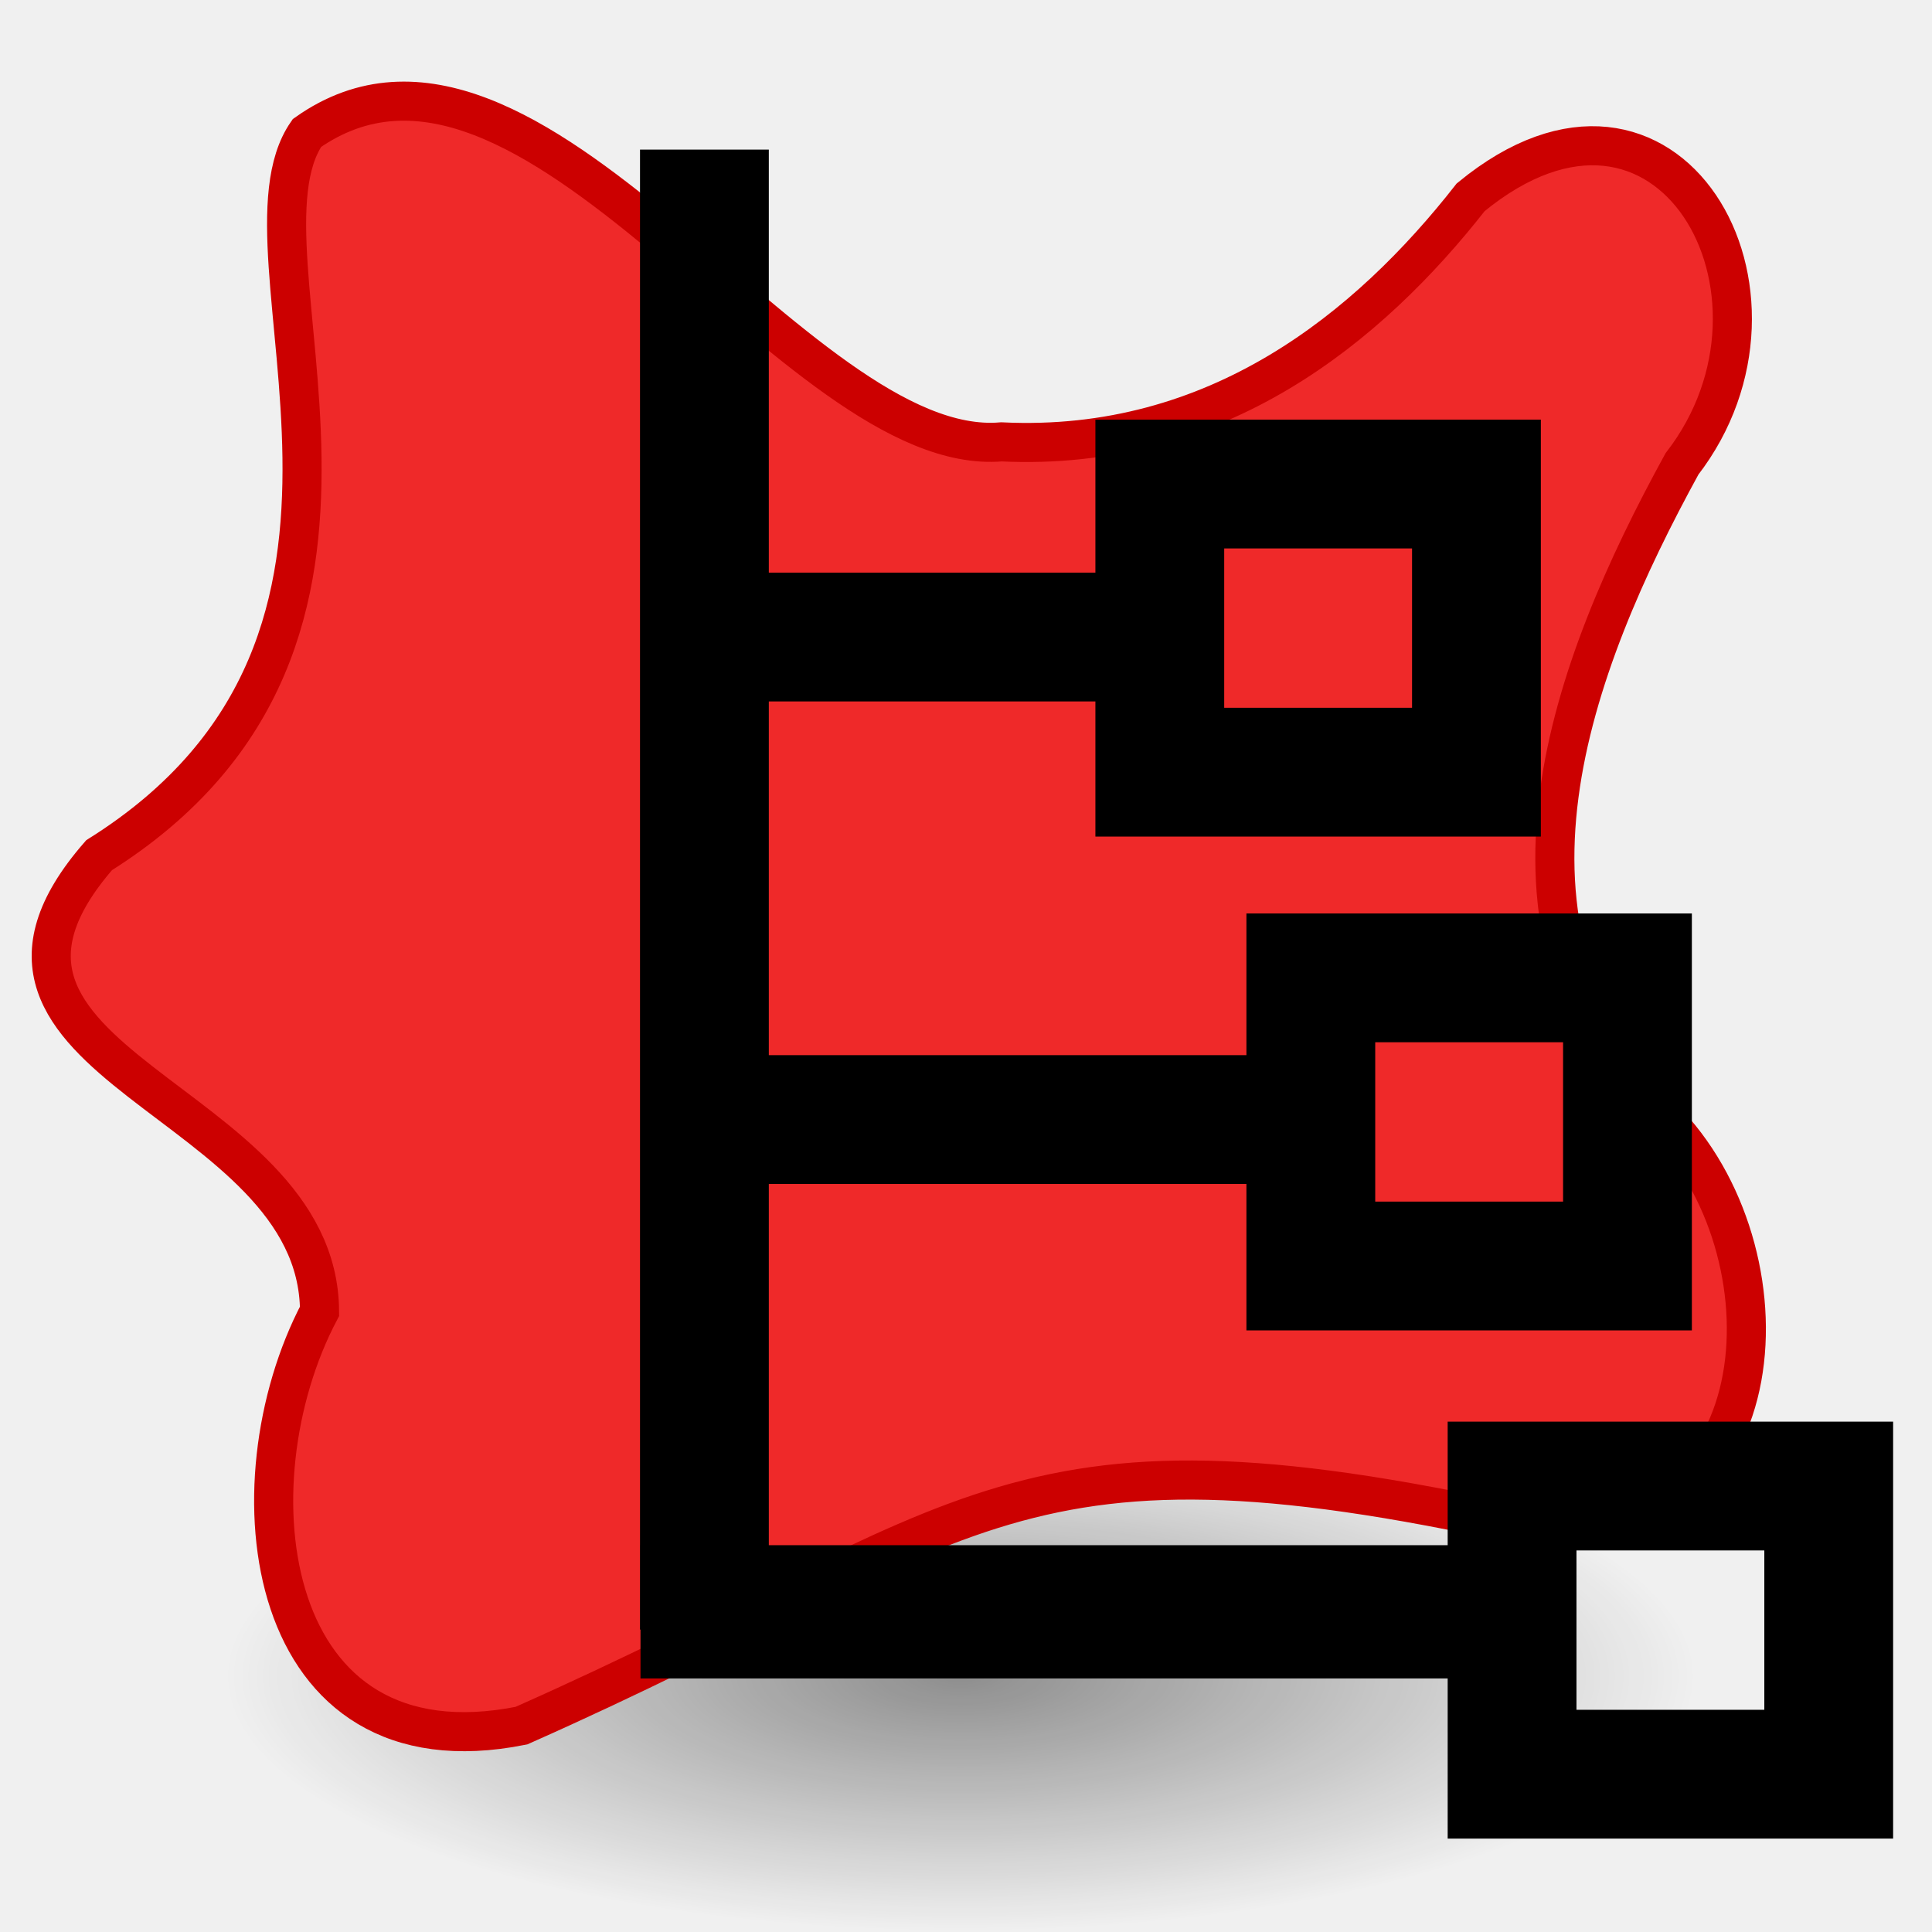
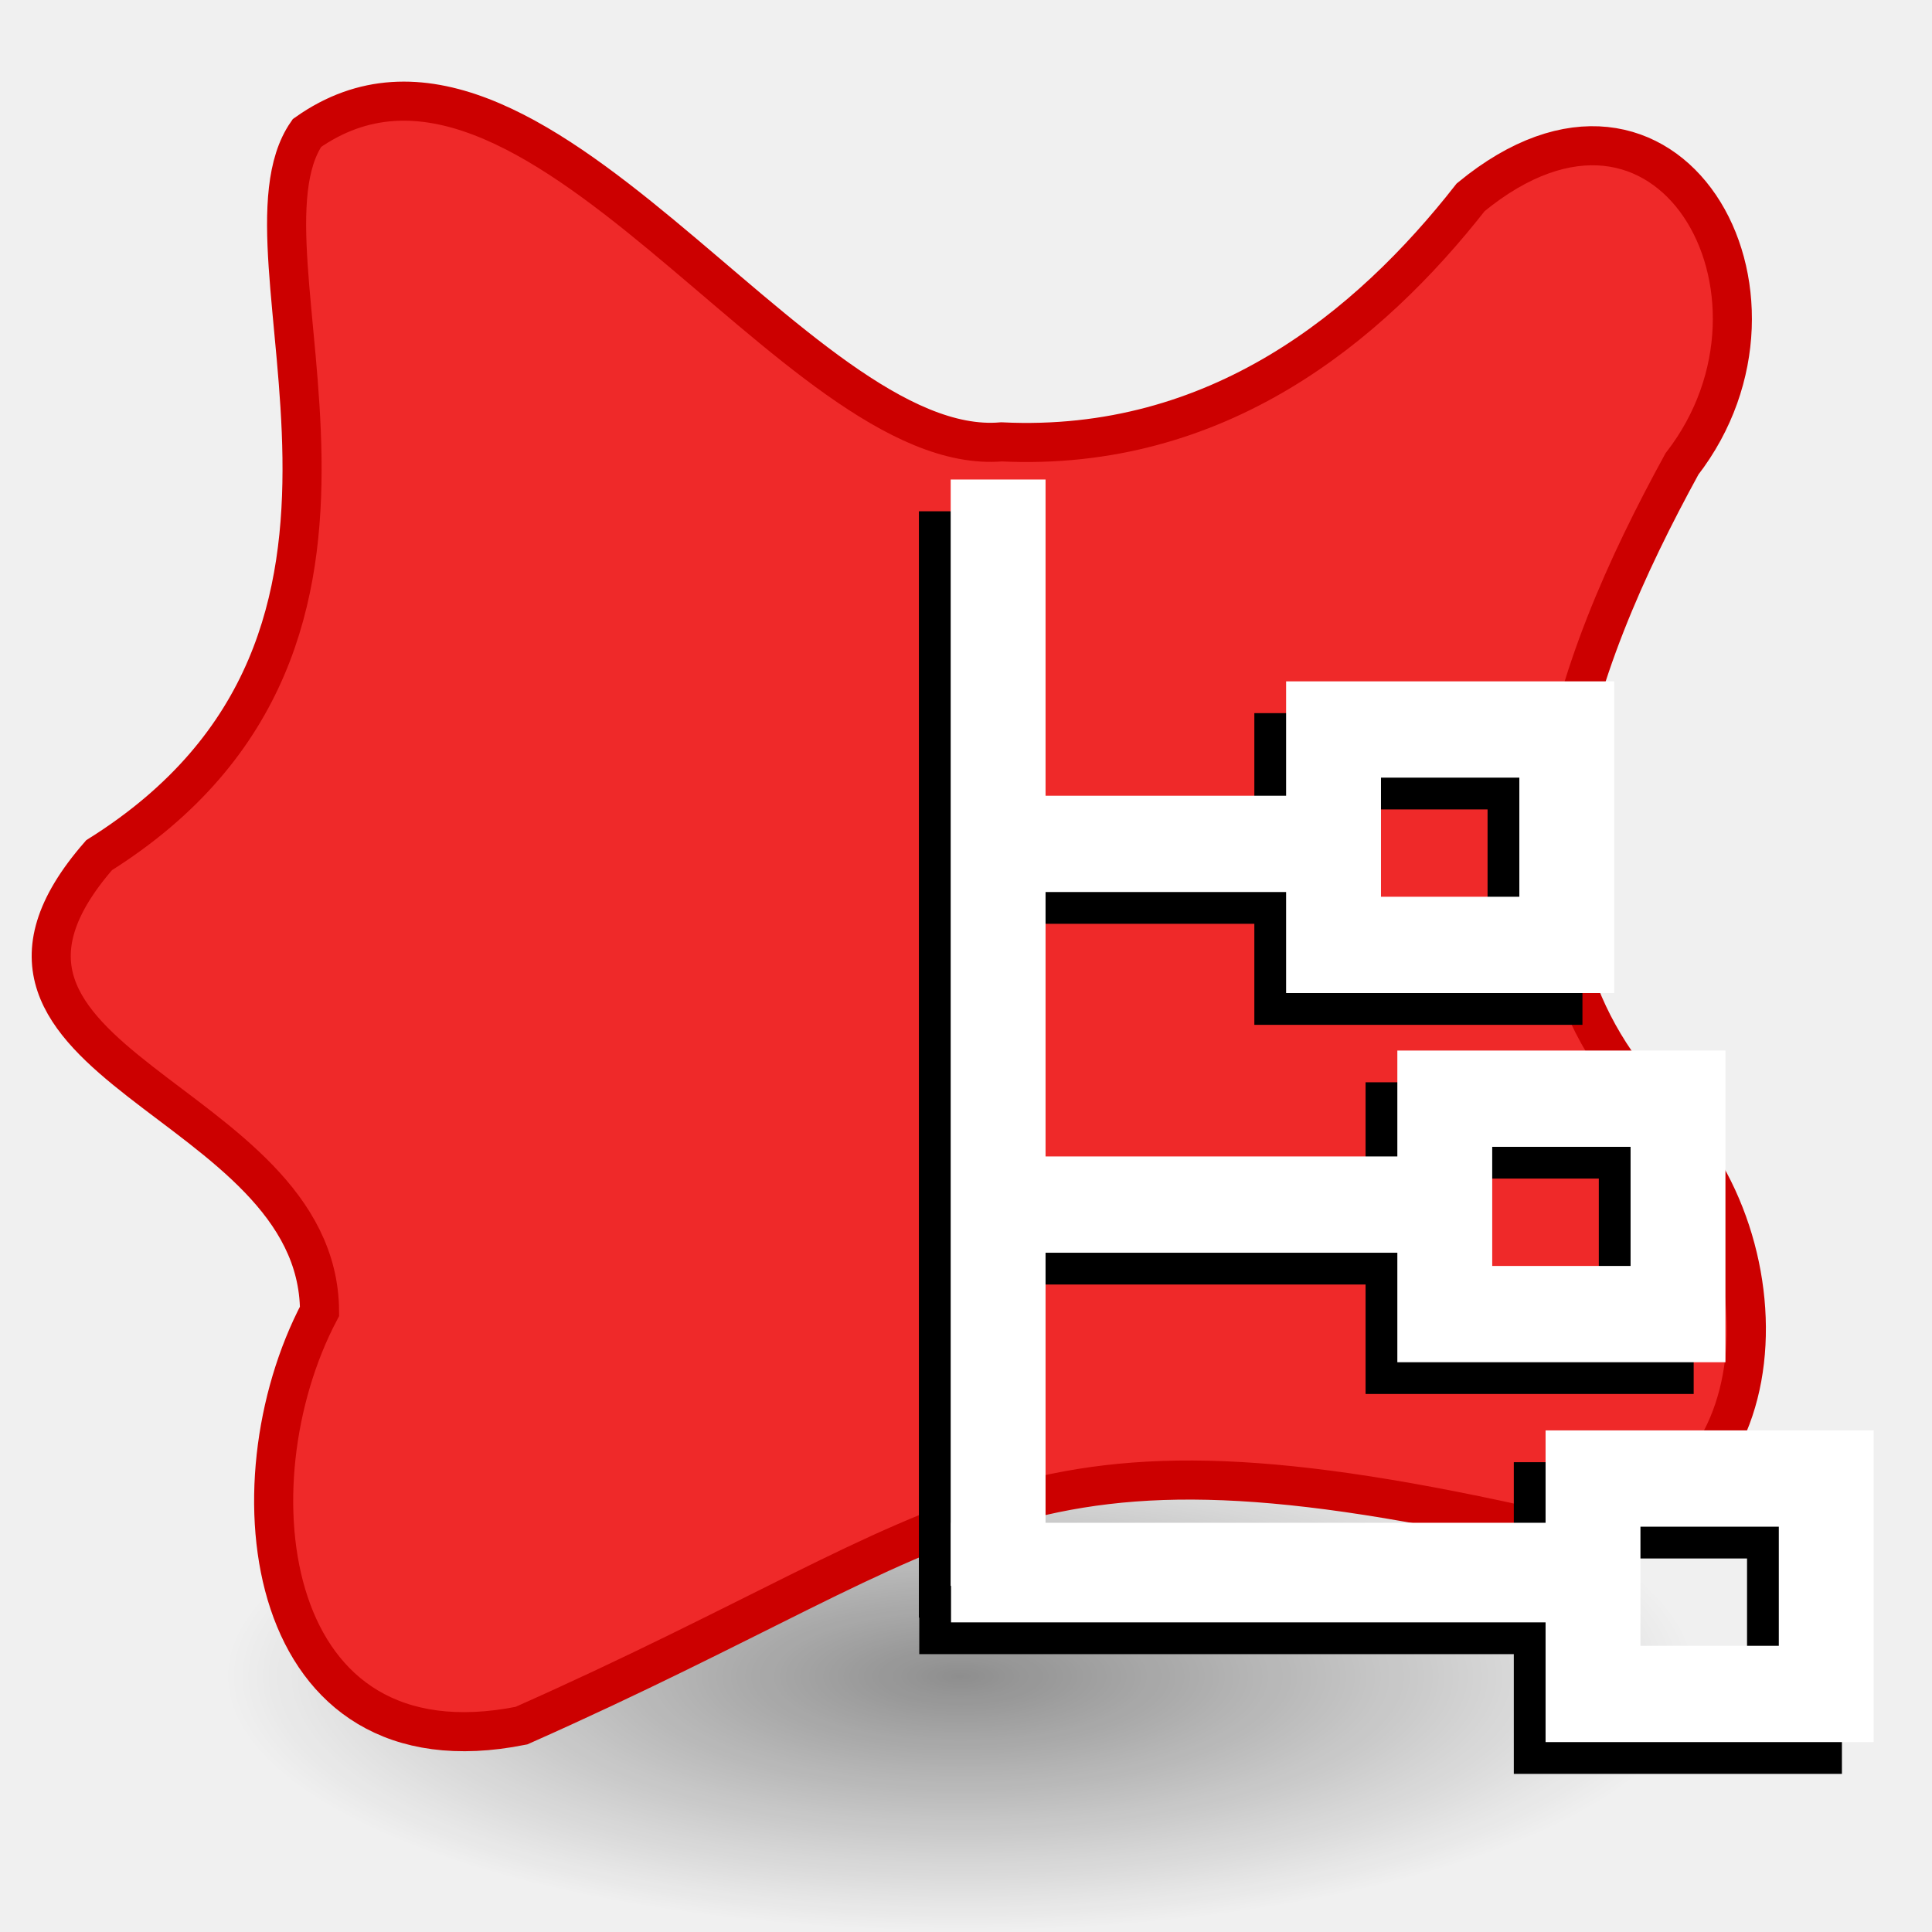
<svg xmlns="http://www.w3.org/2000/svg" xmlns:xlink="http://www.w3.org/1999/xlink" width="48" height="48" id="svg2" version="1.0">
  <defs id="defs4">
    <linearGradient id="linearGradient3367">
      <stop id="stop3369" offset="0" style="stop-color:#000000;stop-opacity:1" />
      <stop style="stop-color:#940000;stop-opacity:1;" offset="0.444" id="stop3371" />
      <stop style="stop-color:#dc0808;stop-opacity:1;" offset="1" id="stop3373" />
    </linearGradient>
    <linearGradient id="linearGradient3124">
      <stop style="stop-color:#4e1818;stop-opacity:1;" offset="0" id="stop3126" />
      <stop id="stop3128" offset="0.623" style="stop-color:#940000;stop-opacity:1;" />
      <stop id="stop3130" offset="1" style="stop-color:#dc0808;stop-opacity:1;" />
    </linearGradient>
    <linearGradient id="linearGradient3358">
      <stop style="stop-color:#000000;stop-opacity:1" offset="0" id="stop3360" />
      <stop id="stop3362" offset="0.111" style="stop-color:#940000;stop-opacity:1;" />
      <stop id="stop3364" offset="1" style="stop-color:#dc0808;stop-opacity:1;" />
    </linearGradient>
    <linearGradient id="linearGradient3336">
      <stop style="stop-color:#4e1818;stop-opacity:1;" offset="0" id="stop3338" />
      <stop id="stop3340" offset="0.458" style="stop-color:#940000;stop-opacity:1;" />
      <stop id="stop3342" offset="1" style="stop-color:#dc0808;stop-opacity:1;" />
    </linearGradient>
    <linearGradient id="linearGradient3300">
      <stop id="stop3308" offset="0" style="stop-color:#4e1818;stop-opacity:1;" />
      <stop style="stop-color:#940000;stop-opacity:1;" offset="0.236" id="stop3322" />
      <stop style="stop-color:#dc0808;stop-opacity:1;" offset="1" id="stop3304" />
    </linearGradient>
    <linearGradient id="linearGradient3256">
      <stop id="stop3258" offset="0" style="stop-color:#000000;stop-opacity:1;" />
      <stop id="stop3260" offset="1" style="stop-color:#000000;stop-opacity:0;" />
    </linearGradient>
    <linearGradient id="linearGradient3264">
      <stop id="stop3266" offset="0" style="stop-color:#c9c9c9;stop-opacity:1;" />
      <stop style="stop-color:#f8f8f8;stop-opacity:1;" offset="0.25" id="stop3276" />
      <stop style="stop-color:#e2e2e2;stop-opacity:1;" offset="0.5" id="stop3272" />
      <stop id="stop3274" offset="0.75" style="stop-color:#b0b0b0;stop-opacity:1;" />
      <stop id="stop3268" offset="1" style="stop-color:#c9c9c9;stop-opacity:1;" />
    </linearGradient>
    <radialGradient xlink:href="#linearGradient3256" id="radialGradient3385" gradientUnits="userSpaceOnUse" gradientTransform="matrix(1,0,0,0.315315,0,26.81305)" cx="25.456" cy="39.161" fx="25.456" fy="39.161" r="19.622" />
    <marker style="overflow:visible" id="Arrow2Sstart" refX="0" refY="0" orient="auto">
      <path transform="matrix(0.3,0,0,0.3,-0.69,0)" d="M 8.719,4.034 L -2.207,0.016 L 8.719,-4.002 C 6.973,-1.63 6.983,1.616 8.719,4.034 z" style="font-size:12px;fill-rule:evenodd;stroke-width:0.625;stroke-linejoin:round" id="path3703" />
    </marker>
    <marker orient="auto" refY="0" refX="0" id="RazorWire">
       style="overflow:visible"&gt;
      <path d="M 0.023,-0.74 L 0.023,0.697 L -7.759,3.01 L 10.679,3.01 L 3.491,0.697 L 3.491,-0.74 L 10.741,-2.896 L -7.727,-2.896 L 0.023,-0.74 z" style="fill:#808080;fill-opacity:1;fill-rule:evenodd;stroke:#000000;stroke-width:0.1pt" transform="scale(0.8,0.8)" id="path3906" />
    </marker>
    <marker style="overflow:visible" id="Arrow1Send" refX="0" refY="0" orient="auto">
      <path transform="matrix(-0.2,0,0,-0.2,-1.2,0)" style="fill-rule:evenodd;stroke:#000000;stroke-width:1pt;marker-start:none" d="M 0,0 L 5,-5 L -12.5,0 L 5,5 L 0,0 z" id="path3688" />
    </marker>
    <linearGradient id="linearGradient3199">
      <stop id="stop3201" offset="0" style="stop-color:#868686;stop-opacity:1;" />
      <stop id="stop3203" offset="1" style="stop-color:#ffffff;stop-opacity:1;" />
    </linearGradient>
    <marker style="overflow:visible" id="marker2700" refX="0" refY="0" orient="auto">
      <path transform="matrix(0.3,0,0,0.3,-0.69,0)" d="M 8.719,4.034 L -2.207,0.016 L 8.719,-4.002 C 6.973,-1.63 6.983,1.616 8.719,4.034 z" style="font-size:12px;fill-rule:evenodd;stroke-width:0.625;stroke-linejoin:round" id="path2702" />
    </marker>
    <marker orient="auto" refY="0" refX="0" id="marker2696">
       style="overflow:visible"&gt;
      <path d="M 0.023,-0.74 L 0.023,0.697 L -7.759,3.01 L 10.679,3.01 L 3.491,0.697 L 3.491,-0.74 L 10.741,-2.896 L -7.727,-2.896 L 0.023,-0.74 z" style="fill:#808080;fill-opacity:1;fill-rule:evenodd;stroke:#000000;stroke-width:0.1pt" transform="scale(0.8,0.8)" id="path2698" />
    </marker>
    <marker style="overflow:visible" id="marker2692" refX="0" refY="0" orient="auto">
      <path transform="matrix(-0.2,0,0,-0.2,-1.2,0)" style="fill-rule:evenodd;stroke:#000000;stroke-width:1pt;marker-start:none" d="M 0,0 L 5,-5 L -12.5,0 L 5,5 L 0,0 z" id="path2694" />
    </marker>
    <linearGradient id="linearGradient3198">
      <stop id="stop3200" offset="0" style="stop-color:#868686;stop-opacity:1;" />
      <stop id="stop3202" offset="1" style="stop-color:#ffffff;stop-opacity:1;" />
    </linearGradient>
    <marker style="overflow:visible" id="marker2660" refX="0" refY="0" orient="auto">
      <path transform="matrix(0.3,0,0,0.3,-0.69,0)" d="M 8.719,4.034 L -2.207,0.016 L 8.719,-4.002 C 6.973,-1.63 6.983,1.616 8.719,4.034 z" style="font-size:12px;fill-rule:evenodd;stroke-width:0.625;stroke-linejoin:round" id="path2662" />
    </marker>
    <marker orient="auto" refY="0" refX="0" id="marker2656">
       style="overflow:visible"&gt;
      <path d="M 0.023,-0.74 L 0.023,0.697 L -7.759,3.01 L 10.679,3.01 L 3.491,0.697 L 3.491,-0.74 L 10.741,-2.896 L -7.727,-2.896 L 0.023,-0.74 z" style="fill:#808080;fill-opacity:1;fill-rule:evenodd;stroke:#000000;stroke-width:0.1pt" transform="scale(0.8,0.8)" id="path2658" />
    </marker>
    <marker style="overflow:visible" id="marker2652" refX="0" refY="0" orient="auto">
      <path transform="matrix(-0.2,0,0,-0.2,-1.2,0)" style="fill-rule:evenodd;stroke:#000000;stroke-width:1pt;marker-start:none" d="M 0,0 L 5,-5 L -12.5,0 L 5,5 L 0,0 z" id="path2654" />
    </marker>
    <linearGradient id="linearGradient2646">
      <stop id="stop2648" offset="0" style="stop-color:#868686;stop-opacity:1;" />
      <stop id="stop2650" offset="1" style="stop-color:#ffffff;stop-opacity:1;" />
    </linearGradient>
    <linearGradient xlink:href="#linearGradient3199" id="linearGradient2707" gradientUnits="userSpaceOnUse" x1="-482.456" y1="473.164" x2="-361.587" y2="473.164" />
    <linearGradient xlink:href="#linearGradient3199" id="linearGradient2709" gradientUnits="userSpaceOnUse" x1="313.025" y1="84.768" x2="446.751" y2="84.768" />
    <linearGradient xlink:href="#linearGradient3199" id="linearGradient2711" gradientUnits="userSpaceOnUse" x1="-364.763" y1="471.947" x2="-243.894" y2="471.947" />
    <linearGradient xlink:href="#linearGradient3199" id="linearGradient2713" gradientUnits="userSpaceOnUse" x1="-196.229" y1="441.063" x2="46.901" y2="441.063" />
    <linearGradient xlink:href="#linearGradient3199" id="linearGradient2715" gradientUnits="userSpaceOnUse" x1="-482.463" y1="403.972" x2="-361.594" y2="403.972" />
    <linearGradient xlink:href="#linearGradient3199" id="linearGradient2717" gradientUnits="userSpaceOnUse" x1="312.866" y1="11.617" x2="446.592" y2="11.617" />
    <linearGradient xlink:href="#linearGradient3199" id="linearGradient2719" gradientUnits="userSpaceOnUse" x1="-367.112" y1="404.158" x2="-246.243" y2="404.158" />
+     <filter style="color-interpolation-filters:sRGB" id="filter4562">
+       <feFlood flood-opacity="1" flood-color="rgb(255,255,255)" result="flood" id="feFlood4564" />
+       <feColorMatrix in="SourceGraphic" values="1 0 0 0 0 0 1 0 0 0 0 0 1 0 0 -0.212 -0.715 -0.072 1 0 " result="colormatrix1" id="feColorMatrix4566" />
+       <feGaussianBlur in="colormatrix1" stdDeviation="3 3" result="blur" id="feGaussianBlur4568" />
+       <feColorMatrix in="blur" values="1 0 0 0 0 0 1 0 0 0 0 0 1 0 0 0 0 0 6 -2 " result="colormatrix2" id="feColorMatrix4570" />
+       <feBlend in="colormatrix2" in2="flood" mode="normal" result="blend" id="feBlend4572" />
+       <feComposite k4="0" k3="0" k1="0" in="blend" in2="blend" operator="arithmetic" k2="1" result="composite1" id="feComposite4574" />
+       <feComposite in2="SourceGraphic" operator="in" id="feComposite4576" result="fbSourceGraphic" />
+       <feColorMatrix result="fbSourceGraphicAlpha" in="fbSourceGraphic" values="0 0 0 -1 0 0 0 0 -1 0 0 0 0 -1 0 0 0 0 1 0" id="feColorMatrix4578" />
+       <feFlood id="feFlood4580" flood-opacity="1" flood-color="rgb(255,255,255)" result="flood" in="fbSourceGraphic" />
+       <feColorMatrix id="feColorMatrix4582" in="fbSourceGraphic" values="1 0 0 0 0 0 1 0 0 0 0 0 1 0 0 -0.212 -0.715 -0.072 1 0 " result="colormatrix1" />
+       <feGaussianBlur id="feGaussianBlur4584" in="colormatrix1" stdDeviation="3 3" result="blur" />
+       <feColorMatrix id="feColorMatrix4586" in="blur" values="1 0 0 0 0 0 1 0 0 0 0 0 1 0 0 0 0 0 6 -2 " result="colormatrix2" />
+       <feBlend id="feBlend4588" in2="flood" in="colormatrix2" mode="normal" result="blend" />
+       <feComposite k4="0" k3="0" k1="0" id="feComposite4590" in2="blend" in="blend" operator="arithmetic" k2="1" result="composite1" />
+       <feComposite id="feComposite4592" in2="fbSourceGraphic" operator="in" result="fbSourceGraphic" />
+       <feColorMatrix result="fbSourceGraphicAlpha" in="fbSourceGraphic" values="0 0 0 -1 0 0 0 0 -1 0 0 0 0 -1 0 0 0 0 1 0" id="feColorMatrix4594" />
+       <feFlood id="feFlood4596" flood-opacity="1" flood-color="rgb(255,255,255)" result="flood" in="fbSourceGraphic" />
+       <feColorMatrix id="feColorMatrix4598" in="fbSourceGraphic" values="1 0 0 0 0 0 1 0 0 0 0 0 1 0 0 -0.212 -0.715 -0.072 1 0 " result="colormatrix1" />
+       <feGaussianBlur id="feGaussianBlur4600" in="colormatrix1" stdDeviation="3 3" result="blur" />
+       <feColorMatrix id="feColorMatrix4602" in="blur" values="1 0 0 0 0 0 1 0 0 0 0 0 1 0 0 0 0 0 6 -2 " result="colormatrix2" />
+       <feBlend id="feBlend4604" in2="flood" in="colormatrix2" mode="normal" result="blend" />
+       <feComposite k4="0" k3="0" k1="0" id="feComposite4606" in2="blend" in="blend" operator="arithmetic" k2="1" result="composite1" />
+       <feComposite id="feComposite4608" in2="fbSourceGraphic" operator="in" result="fbSourceGraphic" />
+       <feColorMatrix result="fbSourceGraphicAlpha" in="fbSourceGraphic" values="0 0 0 -1 0 0 0 0 -1 0 0 0 0 -1 0 0 0 0 1 0" id="feColorMatrix4610" />
+       <feFlood id="feFlood4612" flood-opacity="1" flood-color="rgb(255,255,255)" result="flood" in="fbSourceGraphic" />
+       <feColorMatrix id="feColorMatrix4614" in="fbSourceGraphic" values="1 0 0 0 0 0 1 0 0 0 0 0 1 0 0 -0.212 -0.715 -0.072 1 0 " result="colormatrix1" />
+       <feGaussianBlur id="feGaussianBlur4616" in="colormatrix1" stdDeviation="3 3" result="blur" />
+       <feColorMatrix id="feColorMatrix4618" in="blur" values="1 0 0 0 0 0 1 0 0 0 0 0 1 0 0 0 0 0 6 -2 " result="colormatrix2" />
+       <feBlend id="feBlend4620" in2="flood" in="colormatrix2" mode="normal" result="blend" />
+       <feComposite k4="0" k3="0" k1="0" id="feComposite4622" in2="blend" in="blend" operator="arithmetic" k2="1" result="composite1" />
+       <feComposite id="feComposite4624" in2="fbSourceGraphic" operator="in" result="fbSourceGraphic" />
+       <feColorMatrix result="fbSourceGraphicAlpha" in="fbSourceGraphic" values="0 0 0 -1 0 0 0 0 -1 0 0 0 0 -1 0 0 0 0 1 0" id="feColorMatrix4626" />
+       <feFlood id="feFlood4628" flood-opacity="1" flood-color="rgb(255,255,255)" result="flood" in="fbSourceGraphic" />
+       <feColorMatrix id="feColorMatrix4630" in="fbSourceGraphic" values="1 0 0 0 0 0 1 0 0 0 0 0 1 0 0 -0.212 -0.715 -0.072 1 0 " result="colormatrix1" />
+       <feGaussianBlur id="feGaussianBlur4632" in="colormatrix1" stdDeviation="3 3" result="blur" />
+       <feColorMatrix id="feColorMatrix4634" in="blur" values="1 0 0 0 0 0 1 0 0 0 0 0 1 0 0 0 0 0 6 -2 " result="colormatrix2" />
+       <feBlend id="feBlend4636" in2="flood" in="colormatrix2" mode="normal" result="blend" />
+       <feComposite k4="0" k3="0" k1="0" id="feComposite4638" in2="blend" in="blend" operator="arithmetic" k2="1" result="composite1" />
+       <feComposite id="feComposite4640" in2="fbSourceGraphic" operator="in" result="fbSourceGraphic" />
+       <feColorMatrix result="fbSourceGraphicAlpha" in="fbSourceGraphic" values="0 0 0 -1 0 0 0 0 -1 0 0 0 0 -1 0 0 0 0 1 0" id="feColorMatrix4642" />
+       <feFlood id="feFlood4644" flood-opacity="1" flood-color="rgb(255,255,255)" result="flood" in="fbSourceGraphic" />
+       <feColorMatrix id="feColorMatrix4646" in="fbSourceGraphic" values="1 0 0 0 0 0 1 0 0 0 0 0 1 0 0 -0.212 -0.715 -0.072 1 0 " result="colormatrix1" />
+       <feGaussianBlur id="feGaussianBlur4648" in="colormatrix1" stdDeviation="3 3" result="blur" />
+       <feColorMatrix id="feColorMatrix4650" in="blur" values="1 0 0 0 0 0 1 0 0 0 0 0 1 0 0 0 0 0 6 -2 " result="colormatrix2" />
+       <feBlend id="feBlend4652" in2="flood" in="colormatrix2" mode="normal" result="blend" />
+       <feComposite k4="0" k3="0" k1="0" id="feComposite4654" in2="blend" in="blend" operator="arithmetic" k2="1" result="composite1" />
+       <feComposite id="feComposite4656" in2="fbSourceGraphic" operator="in" result="fbSourceGraphic" />
+       <feColorMatrix result="fbSourceGraphicAlpha" in="fbSourceGraphic" values="0 0 0 -1 0 0 0 0 -1 0 0 0 0 -1 0 0 0 0 1 0" id="feColorMatrix4658" />
+       <feFlood id="feFlood4660" flood-opacity="1" flood-color="rgb(255,255,255)" result="flood" in="fbSourceGraphic" />
+       <feColorMatrix id="feColorMatrix4662" in="fbSourceGraphic" values="1 0 0 0 0 0 1 0 0 0 0 0 1 0 0 -0.212 -0.715 -0.072 1 0 " result="colormatrix1" />
+       <feGaussianBlur id="feGaussianBlur4664" in="colormatrix1" stdDeviation="3 3" result="blur" />
+       <feColorMatrix id="feColorMatrix4666" in="blur" values="1 0 0 0 0 0 1 0 0 0 0 0 1 0 0 0 0 0 6 -2 " result="colormatrix2" />
+       <feBlend id="feBlend4668" in2="flood" in="colormatrix2" mode="normal" result="blend" />
+       <feComposite k4="0" k3="0" k1="0" id="feComposite4670" in2="blend" in="blend" operator="arithmetic" k2="1" result="composite1" />
+       <feComposite id="feComposite4672" in2="fbSourceGraphic" operator="in" result="fbSourceGraphic" />
+       <feColorMatrix result="fbSourceGraphicAlpha" in="fbSourceGraphic" values="0 0 0 -1 0 0 0 0 -1 0 0 0 0 -1 0 0 0 0 1 0" id="feColorMatrix4674" />
+       <feFlood id="feFlood4676" flood-opacity="1" flood-color="rgb(255,255,255)" result="flood" in="fbSourceGraphic" />
+       <feColorMatrix id="feColorMatrix4678" in="fbSourceGraphic" values="1 0 0 0 0 0 1 0 0 0 0 0 1 0 0 -0.212 -0.715 -0.072 1 0 " result="colormatrix1" />
+       <feGaussianBlur id="feGaussianBlur4680" in="colormatrix1" stdDeviation="11.34 3" result="blur" />
+       <feColorMatrix id="feColorMatrix4682" in="blur" values="1 0 0 0 0 0 1 0 0 0 0 0 1 0 0 0 0 0 6 -2 " result="colormatrix2" />
+       <feBlend id="feBlend4684" in2="flood" in="colormatrix2" mode="normal" result="blend" />
+       <feComposite k4="0" k3="0" k1="0" id="feComposite4686" in2="blend" in="blend" operator="arithmetic" k2="1" result="composite1" />
+       <feComposite id="feComposite4688" in2="fbSourceGraphic" operator="in" />
+     </filter>
  </defs>
  <g id="layer2" style="display:inline">
    <path style="opacity:0.409;fill:url(#radialGradient3385);fill-opacity:1;fill-rule:nonzero;stroke:none;stroke-width:1.018;stroke-linecap:butt;stroke-linejoin:miter;marker:none;marker-start:none;marker-mid:none;marker-end:none;stroke-miterlimit:4;stroke-dasharray:none;stroke-dashoffset:0;stroke-opacity:1;visibility:visible;display:inline;overflow:visible" id="path3374" d="M 45.078,39.161 A 19.622,6.187 0 1 1 5.834,39.161 A 19.622,6.187 0 1 1 45.078,39.161 z" transform="matrix(0.9325851,0,0,1.024802,0.1236022,1.512626)" />
    <path style="fill:#ef2929;fill-opacity:1;fill-rule:evenodd;stroke:#cc0000;stroke-width:0.971;stroke-linecap:butt;stroke-linejoin:miter;stroke-miterlimit:4;stroke-opacity:1;stroke-dasharray:none" d="M 7.626,3.304 C 5.558,6.289 11.087,15.836 2.462,21.247 c -4.557,5.226 5.447,5.987 5.477,11.331 -2.271,4.313 -1.418,11.581 5.015,10.295 11.423,-5.066 12.076,-7.898 25.497,-4.834 5.787,0.251 6.141,-6.978 2.852,-10.265 C 36.551,23.061 39.044,16.531 41.788,11.526 45.051,7.308 41.456,0.859 36.539,4.901 34.013,8.126 30.243,11.238 24.882,10.978 19.761,11.415 13.203,-0.63 7.626,3.304 z" id="path3298" />
-     <path style="fill:none;fill-rule:evenodd;stroke:#000000;stroke-width:3.2;stroke-linecap:butt;stroke-linejoin:miter;stroke-miterlimit:4;stroke-dasharray:none;stroke-opacity:1" d="m 17.501,3.717 0,36.77" id="path4271" />
-     <path style="fill:none;fill-rule:evenodd;stroke:#000000;stroke-width:3.31;stroke-linecap:butt;stroke-linejoin:miter;stroke-miterlimit:4;stroke-dasharray:none;stroke-opacity:1" d="m 15.913,40.045 22.978,0" id="path4273" />
-     <path style="fill:none;fill-rule:evenodd;stroke:#000000;stroke-width:3.2;stroke-linecap:butt;stroke-linejoin:miter;stroke-miterlimit:4;stroke-dasharray:none;stroke-opacity:1" d="m 17.766,27.815 16.087,0 m -3.624,-11.988 -12.728,0" id="path4275" />
-     <rect style="opacity:1;fill:none;fill-opacity:1;stroke:#000000;stroke-width:3.2;stroke-linecap:round;stroke-miterlimit:4;stroke-dasharray:none;stroke-opacity:1" id="rect4277" width="7.867" height="7.159" x="28.815" y="12.026" />
-     <rect style="display:inline;opacity:1;fill:none;fill-opacity:1;stroke:#000000;stroke-width:3.2;stroke-linecap:round;stroke-miterlimit:4;stroke-dasharray:none;stroke-opacity:1" id="rect4277-3" width="7.867" height="7.159" x="32.567" y="24.295" />
-     <rect style="display:inline;opacity:1;fill:none;fill-opacity:1;stroke:#000000;stroke-width:3.2;stroke-linecap:round;stroke-miterlimit:4;stroke-dasharray:none;stroke-opacity:1" id="rect4277-38" width="7.867" height="7.159" x="37.567" y="36.92" />
+     <g transform="matrix(0.7365726,0,0,0.7475449,11.11789,9.924028)" style="display:inline;stroke:#000000" id="g15732">
+       <path id="path4271" d="m 17.501,3.717 0,36.77" style="fill:none;fill-rule:evenodd;stroke:#000000;stroke-width:3.2;stroke-linecap:butt;stroke-linejoin:miter;stroke-miterlimit:4;stroke-dasharray:none;stroke-opacity:1" />
+       <path id="path4273" d="m 15.913,40.045 22.978,0" style="fill:none;fill-rule:evenodd;stroke:#000000;stroke-width:3.31;stroke-linecap:butt;stroke-linejoin:miter;stroke-miterlimit:4;stroke-dasharray:none;stroke-opacity:1" />
+       <path id="path4275" d="m 17.766,27.815 16.087,0 m -3.624,-11.988 -12.728,0" style="fill:none;fill-rule:evenodd;stroke:#000000;stroke-width:3.2;stroke-linecap:butt;stroke-linejoin:miter;stroke-miterlimit:4;stroke-dasharray:none;stroke-opacity:1" />
+       <rect y="12.026" x="28.815" height="7.159" width="7.867" id="rect4277" style="opacity:1;fill:none;fill-opacity:1;stroke:#000000;stroke-width:3.2;stroke-linecap:round;stroke-miterlimit:4;stroke-dasharray:none;stroke-opacity:1" />
+       <rect y="24.295" x="32.567" height="7.159" width="7.867" id="rect4277-3" style="display:inline;opacity:1;fill:none;fill-opacity:1;stroke:#000000;stroke-width:3.2;stroke-linecap:round;stroke-miterlimit:4;stroke-dasharray:none;stroke-opacity:1" />
+       <rect y="36.92" x="37.567" height="7.159" width="7.867" id="rect4277-38" style="display:inline;opacity:1;fill:none;fill-opacity:1;stroke:#000000;stroke-width:3.2;stroke-linecap:round;stroke-miterlimit:4;stroke-dasharray:none;stroke-opacity:1" />
+     </g>
+     <g transform="matrix(0.7365726,0,0,0.7475449,11.90719,9.134734)" style="display:inline;stroke:#ffffff;filter:url(#filter4562)" id="g15732-8">
+       <path id="path4271-7" d="m 17.501,3.717 0,36.77" style="fill:none;fill-rule:evenodd;stroke:#ffffff;stroke-width:3.2;stroke-linecap:butt;stroke-linejoin:miter;stroke-miterlimit:4;stroke-dasharray:none;stroke-opacity:1" />
+       <path id="path4273-0" d="m 15.913,40.045 22.978,0" style="fill:none;fill-rule:evenodd;stroke:#ffffff;stroke-width:3.31;stroke-linecap:butt;stroke-linejoin:miter;stroke-miterlimit:4;stroke-dasharray:none;stroke-opacity:1" />
+       <path id="path4275-8" d="m 17.766,27.815 16.087,0 m -3.624,-11.988 -12.728,0" style="fill:none;fill-rule:evenodd;stroke:#ffffff;stroke-width:3.2;stroke-linecap:butt;stroke-linejoin:miter;stroke-miterlimit:4;stroke-dasharray:none;stroke-opacity:1" />
+       <rect y="12.026" x="28.815" height="7.159" width="7.867" id="rect4277-1" style="opacity:1;fill:none;fill-opacity:1;stroke:#ffffff;stroke-width:3.2;stroke-linecap:round;stroke-miterlimit:4;stroke-dasharray:none;stroke-opacity:1" />
+       <rect y="24.295" x="32.567" height="7.159" width="7.867" id="rect4277-3-5" style="display:inline;opacity:1;fill:none;fill-opacity:1;stroke:#ffffff;stroke-width:3.2;stroke-linecap:round;stroke-miterlimit:4;stroke-dasharray:none;stroke-opacity:1" />
+       <rect y="36.92" x="37.567" height="7.159" width="7.867" id="rect4277-38-1" style="display:inline;opacity:1;fill:none;fill-opacity:1;stroke:#ffffff;stroke-width:3.2;stroke-linecap:round;stroke-miterlimit:4;stroke-dasharray:none;stroke-opacity:1" />
+     </g>
  </g>
  <g id="layer1" style="display:inline" />
</svg>
